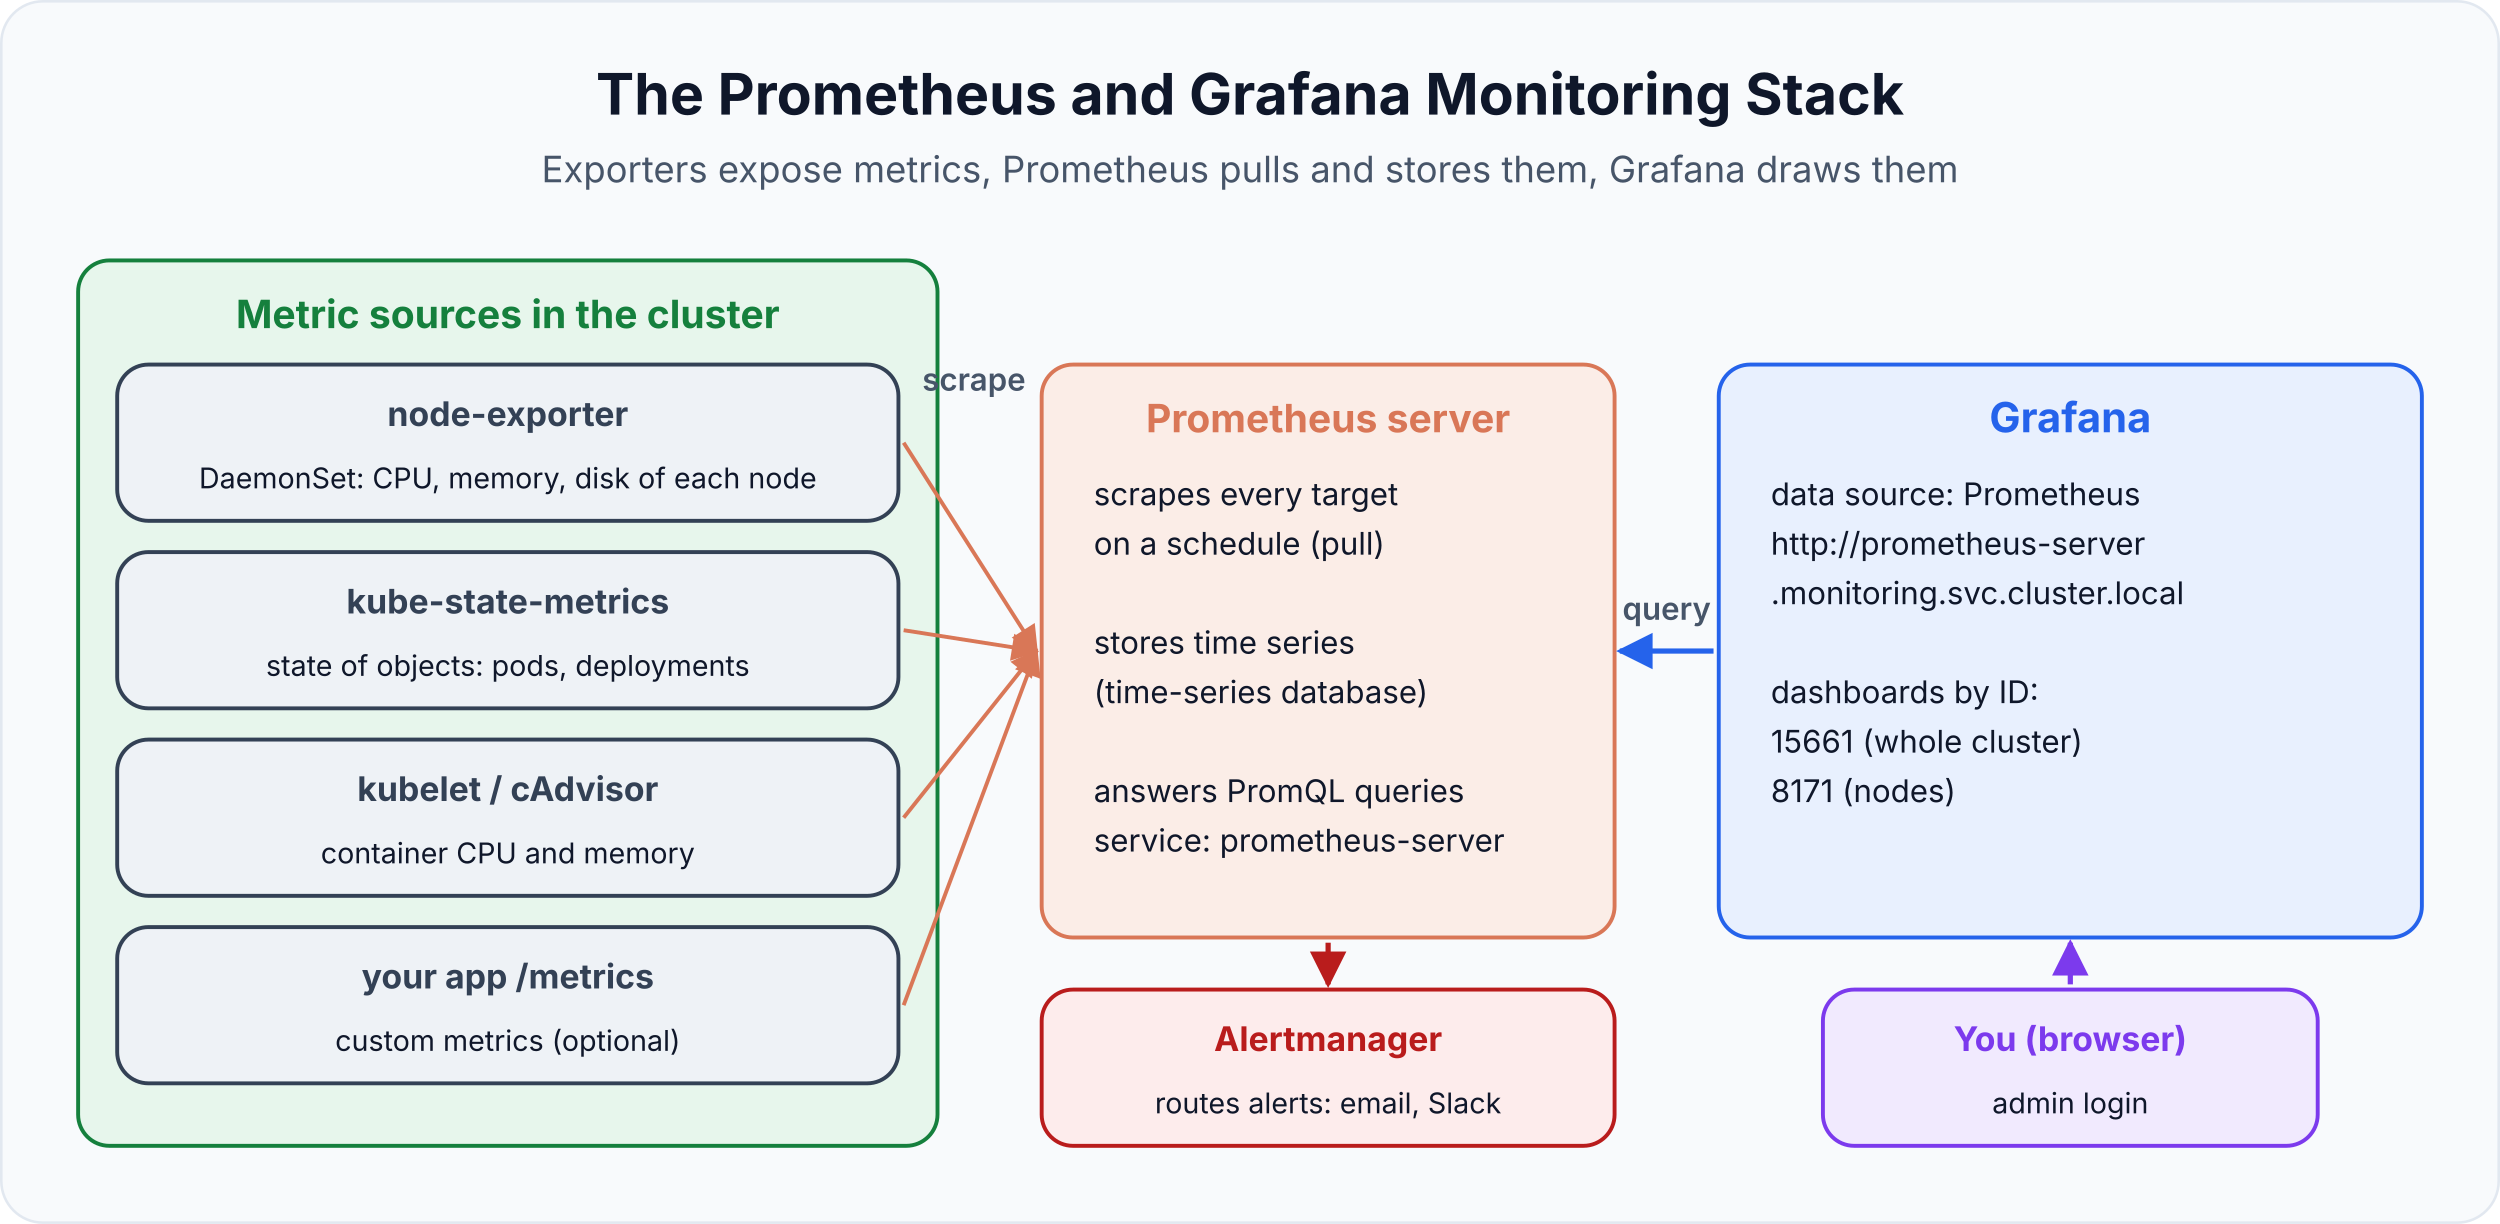
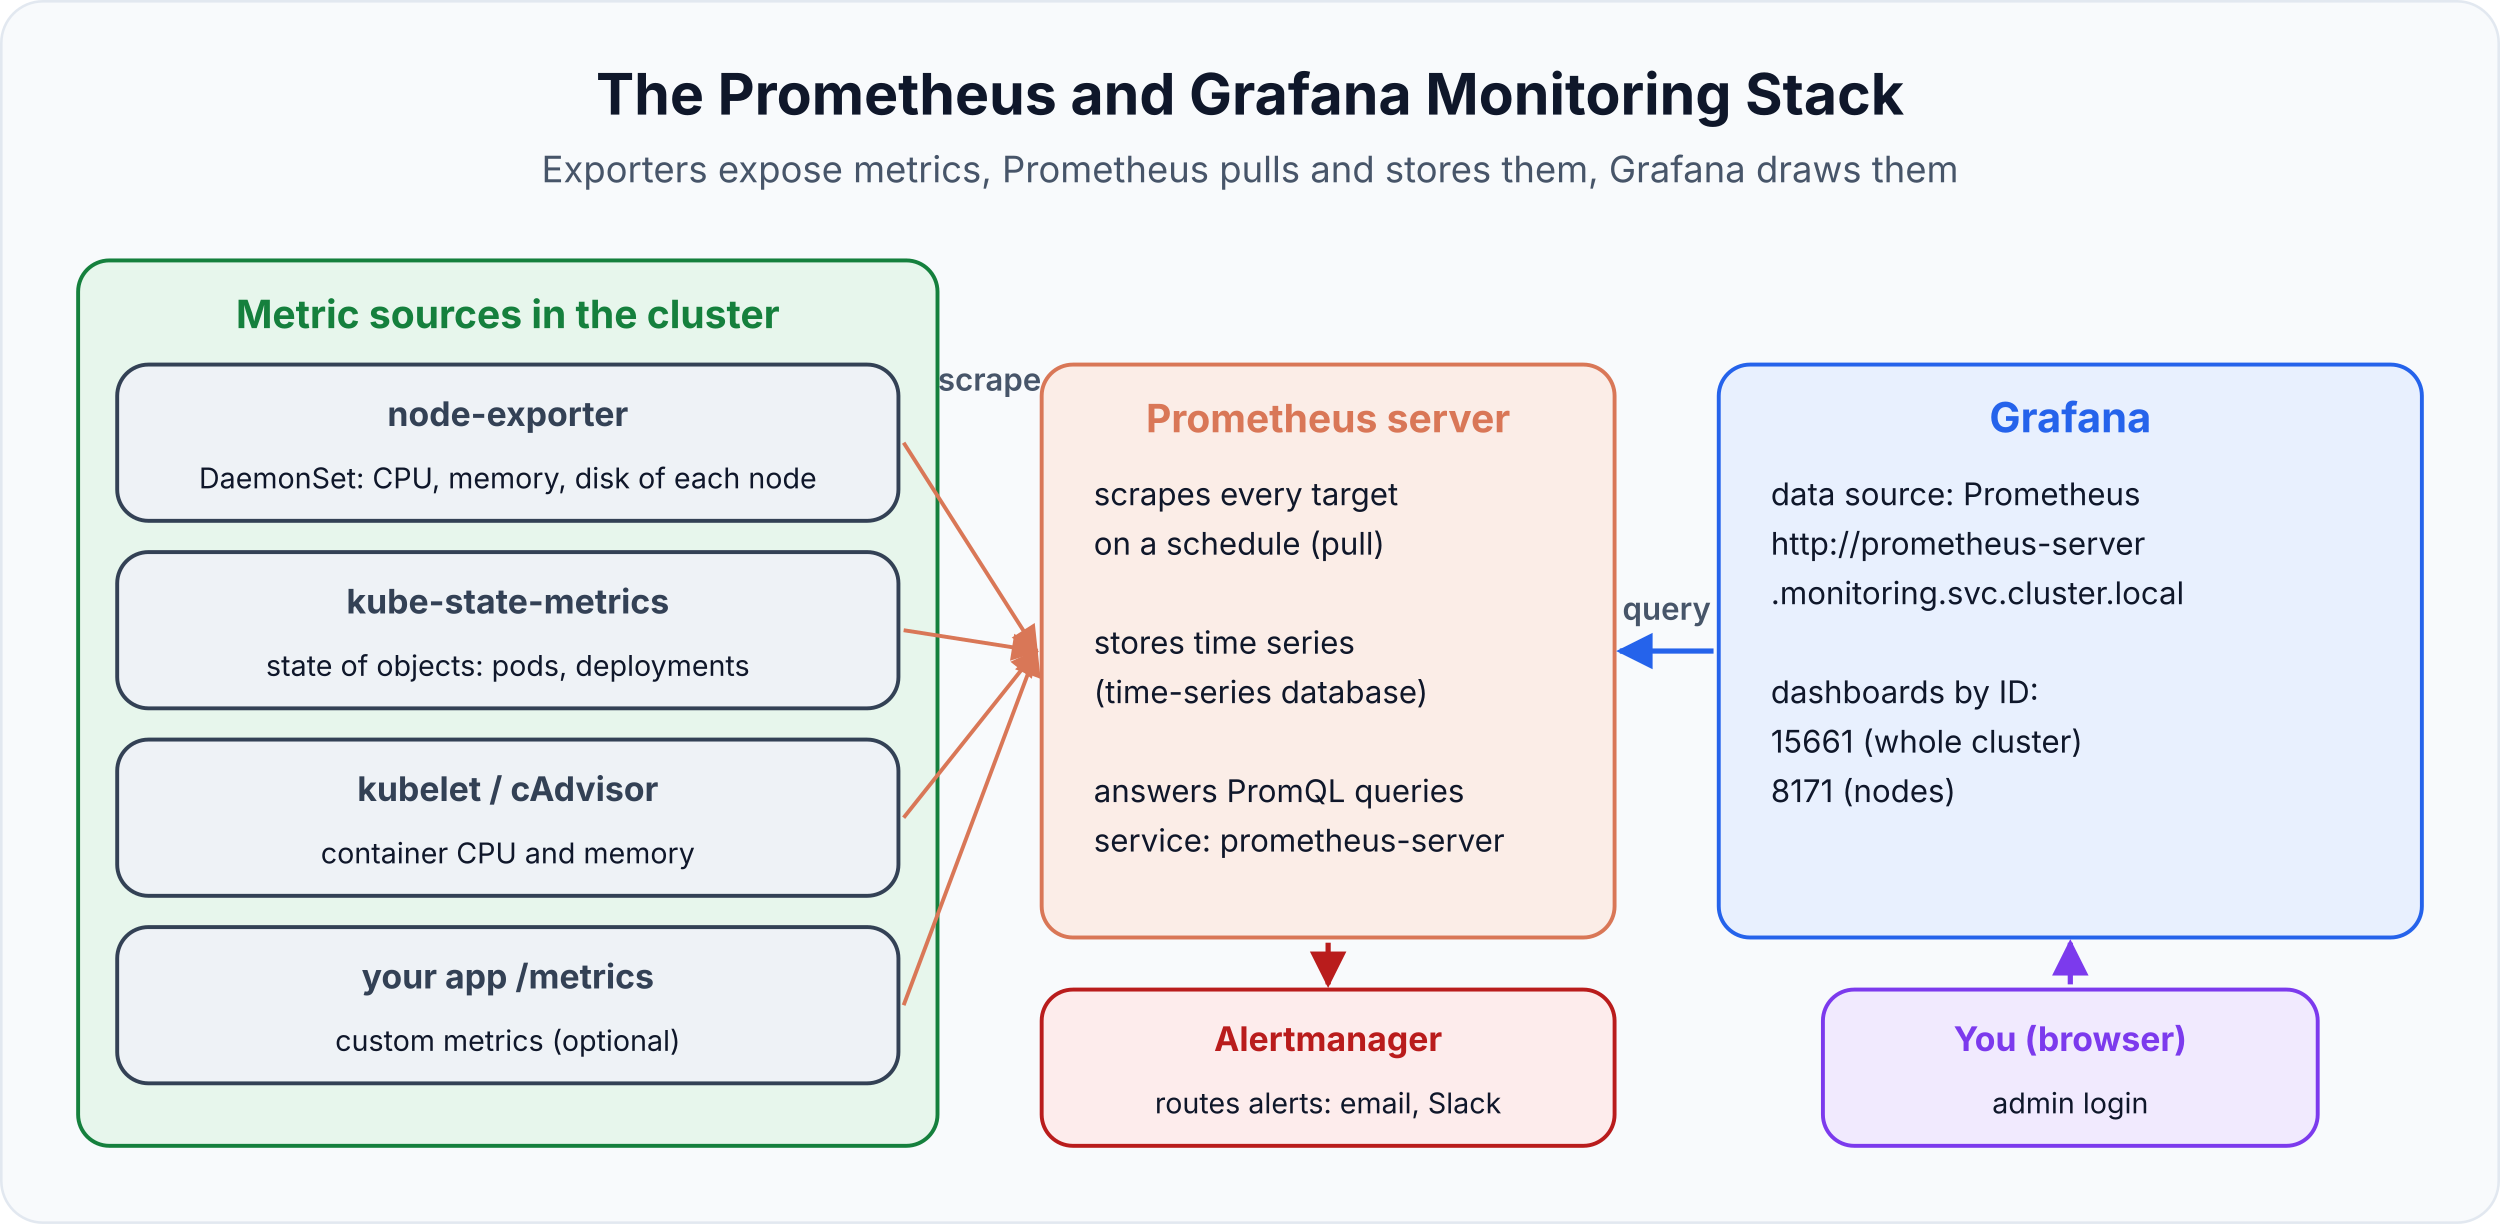
<svg xmlns="http://www.w3.org/2000/svg" width="960" height="470" viewBox="0 0 960 470" role="img">
  <rect x="0.5" y="0.5" width="959" height="469" rx="16" fill="#F8FAFC" stroke="#E2E8F0" />
  <text x="480.0" y="44" font-family="Inter, 'Segoe UI', system-ui, -apple-system, sans-serif" font-size="22" font-weight="700" fill="#0F172A" text-anchor="middle">The Prometheus and Grafana Monitoring Stack</text>
  <text x="480.0" y="70" font-family="Inter, 'Segoe UI', system-ui, -apple-system, sans-serif" font-size="14" font-weight="400" fill="#475569" text-anchor="middle">Exporters expose metrics, Prometheus pulls and stores them, Grafana draws them</text>
  <rect x="30" y="100" width="330" height="340" rx="12" fill="#E7F6EC" stroke="#15803D" stroke-width="1.5" />
  <text x="195" y="126" font-family="Inter, 'Segoe UI', system-ui, -apple-system, sans-serif" font-size="15" font-weight="700" fill="#15803D" text-anchor="middle">Metric sources in the cluster</text>
  <rect x="45" y="140" width="300" height="60" rx="12" fill="#EEF2F6" stroke="#334155" stroke-width="1.5" />
  <text x="195.0" y="163.575" font-family="Inter, 'Segoe UI', system-ui, -apple-system, sans-serif" font-size="13" font-weight="700" fill="#334155" text-anchor="middle">node-exporter</text>
  <text x="195.0" y="187.525" font-family="Inter, 'Segoe UI', system-ui, -apple-system, sans-serif" font-size="11" font-weight="400" fill="#0F172A" text-anchor="middle">DaemonSet: CPU, memory, disk of each node</text>
  <rect x="45" y="212" width="300" height="60" rx="12" fill="#EEF2F6" stroke="#334155" stroke-width="1.5" />
  <text x="195.0" y="235.575" font-family="Inter, 'Segoe UI', system-ui, -apple-system, sans-serif" font-size="13" font-weight="700" fill="#334155" text-anchor="middle">kube-state-metrics</text>
  <text x="195.0" y="259.525" font-family="Inter, 'Segoe UI', system-ui, -apple-system, sans-serif" font-size="11" font-weight="400" fill="#0F172A" text-anchor="middle">state of objects: pods, deployments</text>
  <rect x="45" y="284" width="300" height="60" rx="12" fill="#EEF2F6" stroke="#334155" stroke-width="1.5" />
  <text x="195.0" y="307.575" font-family="Inter, 'Segoe UI', system-ui, -apple-system, sans-serif" font-size="13" font-weight="700" fill="#334155" text-anchor="middle">kubelet / cAdvisor</text>
  <text x="195.0" y="331.525" font-family="Inter, 'Segoe UI', system-ui, -apple-system, sans-serif" font-size="11" font-weight="400" fill="#0F172A" text-anchor="middle">container CPU and memory</text>
  <rect x="45" y="356" width="300" height="60" rx="12" fill="#EEF2F6" stroke="#334155" stroke-width="1.5" />
  <text x="195.0" y="379.575" font-family="Inter, 'Segoe UI', system-ui, -apple-system, sans-serif" font-size="13" font-weight="700" fill="#334155" text-anchor="middle">your app /metrics</text>
  <text x="195.0" y="403.525" font-family="Inter, 'Segoe UI', system-ui, -apple-system, sans-serif" font-size="11" font-weight="400" fill="#0F172A" text-anchor="middle">custom metrics (optional)</text>
  <rect x="400" y="140" width="220" height="220" rx="12" fill="#FBEDE7" stroke="#D97757" stroke-width="1.5" />
  <text x="510" y="166" font-family="Inter, 'Segoe UI', system-ui, -apple-system, sans-serif" font-size="15" font-weight="700" fill="#D97757" text-anchor="middle">Prometheus server</text>
  <text x="420" y="194" font-family="Inter, 'Segoe UI', system-ui, -apple-system, sans-serif" font-size="12" font-weight="400" fill="#0F172A" text-anchor="start">scrapes every target</text>
  <text x="420" y="213" font-family="Inter, 'Segoe UI', system-ui, -apple-system, sans-serif" font-size="12" font-weight="400" fill="#0F172A" text-anchor="start">on a schedule (pull)</text>
  <text x="420" y="232" font-family="Inter, 'Segoe UI', system-ui, -apple-system, sans-serif" font-size="12" font-weight="400" fill="#0F172A" text-anchor="start" />
  <text x="420" y="251" font-family="Inter, 'Segoe UI', system-ui, -apple-system, sans-serif" font-size="12" font-weight="400" fill="#0F172A" text-anchor="start">stores time series</text>
  <text x="420" y="270" font-family="Inter, 'Segoe UI', system-ui, -apple-system, sans-serif" font-size="12" font-weight="400" fill="#0F172A" text-anchor="start">(time-series database)</text>
  <text x="420" y="289" font-family="Inter, 'Segoe UI', system-ui, -apple-system, sans-serif" font-size="12" font-weight="400" fill="#0F172A" text-anchor="start" />
  <text x="420" y="308" font-family="Inter, 'Segoe UI', system-ui, -apple-system, sans-serif" font-size="12" font-weight="400" fill="#0F172A" text-anchor="start">answers PromQL queries</text>
  <text x="420" y="327" font-family="Inter, 'Segoe UI', system-ui, -apple-system, sans-serif" font-size="12" font-weight="400" fill="#0F172A" text-anchor="start">service: prometheus-server</text>
  <defs>
    <marker id="m10059189" viewBox="0 0 10 10" refX="9" refY="5" markerWidth="7" markerHeight="7" orient="auto-start-reverse">
      <path d="M0,0 L10,5 L0,10 z" fill="#D97757" />
    </marker>
  </defs>
  <line x1="347" y1="170" x2="398" y2="250" stroke="#D97757" stroke-width="1.5" marker-end="url(#m10059189)" />
  <defs>
    <marker id="m75027876" viewBox="0 0 10 10" refX="9" refY="5" markerWidth="7" markerHeight="7" orient="auto-start-reverse">
      <path d="M0,0 L10,5 L0,10 z" fill="#D97757" />
    </marker>
  </defs>
  <line x1="347" y1="242" x2="398" y2="250" stroke="#D97757" stroke-width="1.5" marker-end="url(#m75027876)" />
  <defs>
    <marker id="m84458195" viewBox="0 0 10 10" refX="9" refY="5" markerWidth="7" markerHeight="7" orient="auto-start-reverse">
      <path d="M0,0 L10,5 L0,10 z" fill="#D97757" />
    </marker>
  </defs>
  <line x1="347" y1="314" x2="398" y2="250" stroke="#D97757" stroke-width="1.5" marker-end="url(#m84458195)" />
  <defs>
    <marker id="m60460735" viewBox="0 0 10 10" refX="9" refY="5" markerWidth="7" markerHeight="7" orient="auto-start-reverse">
      <path d="M0,0 L10,5 L0,10 z" fill="#D97757" />
    </marker>
  </defs>
  <line x1="347" y1="386" x2="398" y2="250" stroke="#D97757" stroke-width="1.5" marker-end="url(#m60460735)" />
-   <text x="374" y="150" font-family="Inter, 'Segoe UI', system-ui, -apple-system, sans-serif" font-size="12" font-weight="600" fill="#475569" text-anchor="middle">scrape</text>
+   <text x="380" y="150" font-family="Inter, 'Segoe UI', system-ui, -apple-system, sans-serif" font-size="12" font-weight="600" fill="#475569" text-anchor="middle">scrape</text>
  <rect x="400" y="380" width="220" height="60" rx="12" fill="#FDECEC" stroke="#B91C1C" stroke-width="1.5" />
  <text x="510.0" y="403.575" font-family="Inter, 'Segoe UI', system-ui, -apple-system, sans-serif" font-size="13" font-weight="700" fill="#B91C1C" text-anchor="middle">Alertmanager</text>
  <text x="510.0" y="427.525" font-family="Inter, 'Segoe UI', system-ui, -apple-system, sans-serif" font-size="11" font-weight="400" fill="#0F172A" text-anchor="middle">routes alerts: email, Slack</text>
  <defs>
    <marker id="m55937592" viewBox="0 0 10 10" refX="9" refY="5" markerWidth="7" markerHeight="7" orient="auto-start-reverse">
      <path d="M0,0 L10,5 L0,10 z" fill="#B91C1C" />
    </marker>
  </defs>
  <line x1="510" y1="362" x2="510" y2="378" stroke="#B91C1C" stroke-width="2" marker-end="url(#m55937592)" />
  <rect x="660" y="140" width="270" height="220" rx="12" fill="#E8F0FE" stroke="#2563EB" stroke-width="1.5" />
  <text x="795" y="166" font-family="Inter, 'Segoe UI', system-ui, -apple-system, sans-serif" font-size="16" font-weight="700" fill="#2563EB" text-anchor="middle">Grafana</text>
  <text x="680" y="194" font-family="Inter, 'Segoe UI', system-ui, -apple-system, sans-serif" font-size="12" font-weight="400" fill="#0F172A" text-anchor="start">data source: Prometheus</text>
  <text x="680" y="213" font-family="Inter, 'Segoe UI', system-ui, -apple-system, sans-serif" font-size="12" font-weight="400" fill="#0F172A" text-anchor="start">http://prometheus-server</text>
  <text x="680" y="232" font-family="Inter, 'Segoe UI', system-ui, -apple-system, sans-serif" font-size="12" font-weight="400" fill="#0F172A" text-anchor="start">  .monitoring.svc.cluster.local</text>
  <text x="680" y="251" font-family="Inter, 'Segoe UI', system-ui, -apple-system, sans-serif" font-size="12" font-weight="400" fill="#0F172A" text-anchor="start" />
  <text x="680" y="270" font-family="Inter, 'Segoe UI', system-ui, -apple-system, sans-serif" font-size="12" font-weight="400" fill="#0F172A" text-anchor="start">dashboards by ID:</text>
  <text x="680" y="289" font-family="Inter, 'Segoe UI', system-ui, -apple-system, sans-serif" font-size="12" font-weight="400" fill="#0F172A" text-anchor="start">15661 (whole cluster)</text>
  <text x="680" y="308" font-family="Inter, 'Segoe UI', system-ui, -apple-system, sans-serif" font-size="12" font-weight="400" fill="#0F172A" text-anchor="start">8171 (nodes)</text>
  <defs>
    <marker id="m66756681" viewBox="0 0 10 10" refX="9" refY="5" markerWidth="7" markerHeight="7" orient="auto-start-reverse">
      <path d="M0,0 L10,5 L0,10 z" fill="#2563EB" />
    </marker>
  </defs>
  <line x1="658" y1="250" x2="622" y2="250" stroke="#2563EB" stroke-width="2" marker-end="url(#m66756681)" />
  <text x="640" y="238" font-family="Inter, 'Segoe UI', system-ui, -apple-system, sans-serif" font-size="12" font-weight="600" fill="#475569" text-anchor="middle">query</text>
  <rect x="700" y="380" width="190" height="60" rx="12" fill="#F1EAFE" stroke="#7C3AED" stroke-width="1.5" />
  <text x="795.0" y="403.575" font-family="Inter, 'Segoe UI', system-ui, -apple-system, sans-serif" font-size="13" font-weight="700" fill="#7C3AED" text-anchor="middle">You (browser)</text>
  <text x="795.0" y="427.525" font-family="Inter, 'Segoe UI', system-ui, -apple-system, sans-serif" font-size="11" font-weight="400" fill="#0F172A" text-anchor="middle">admin login</text>
  <defs>
    <marker id="m88579618" viewBox="0 0 10 10" refX="9" refY="5" markerWidth="7" markerHeight="7" orient="auto-start-reverse">
      <path d="M0,0 L10,5 L0,10 z" fill="#7C3AED" />
    </marker>
  </defs>
  <line x1="795" y1="378" x2="795" y2="362" stroke="#7C3AED" stroke-width="2" marker-end="url(#m88579618)" />
</svg>
